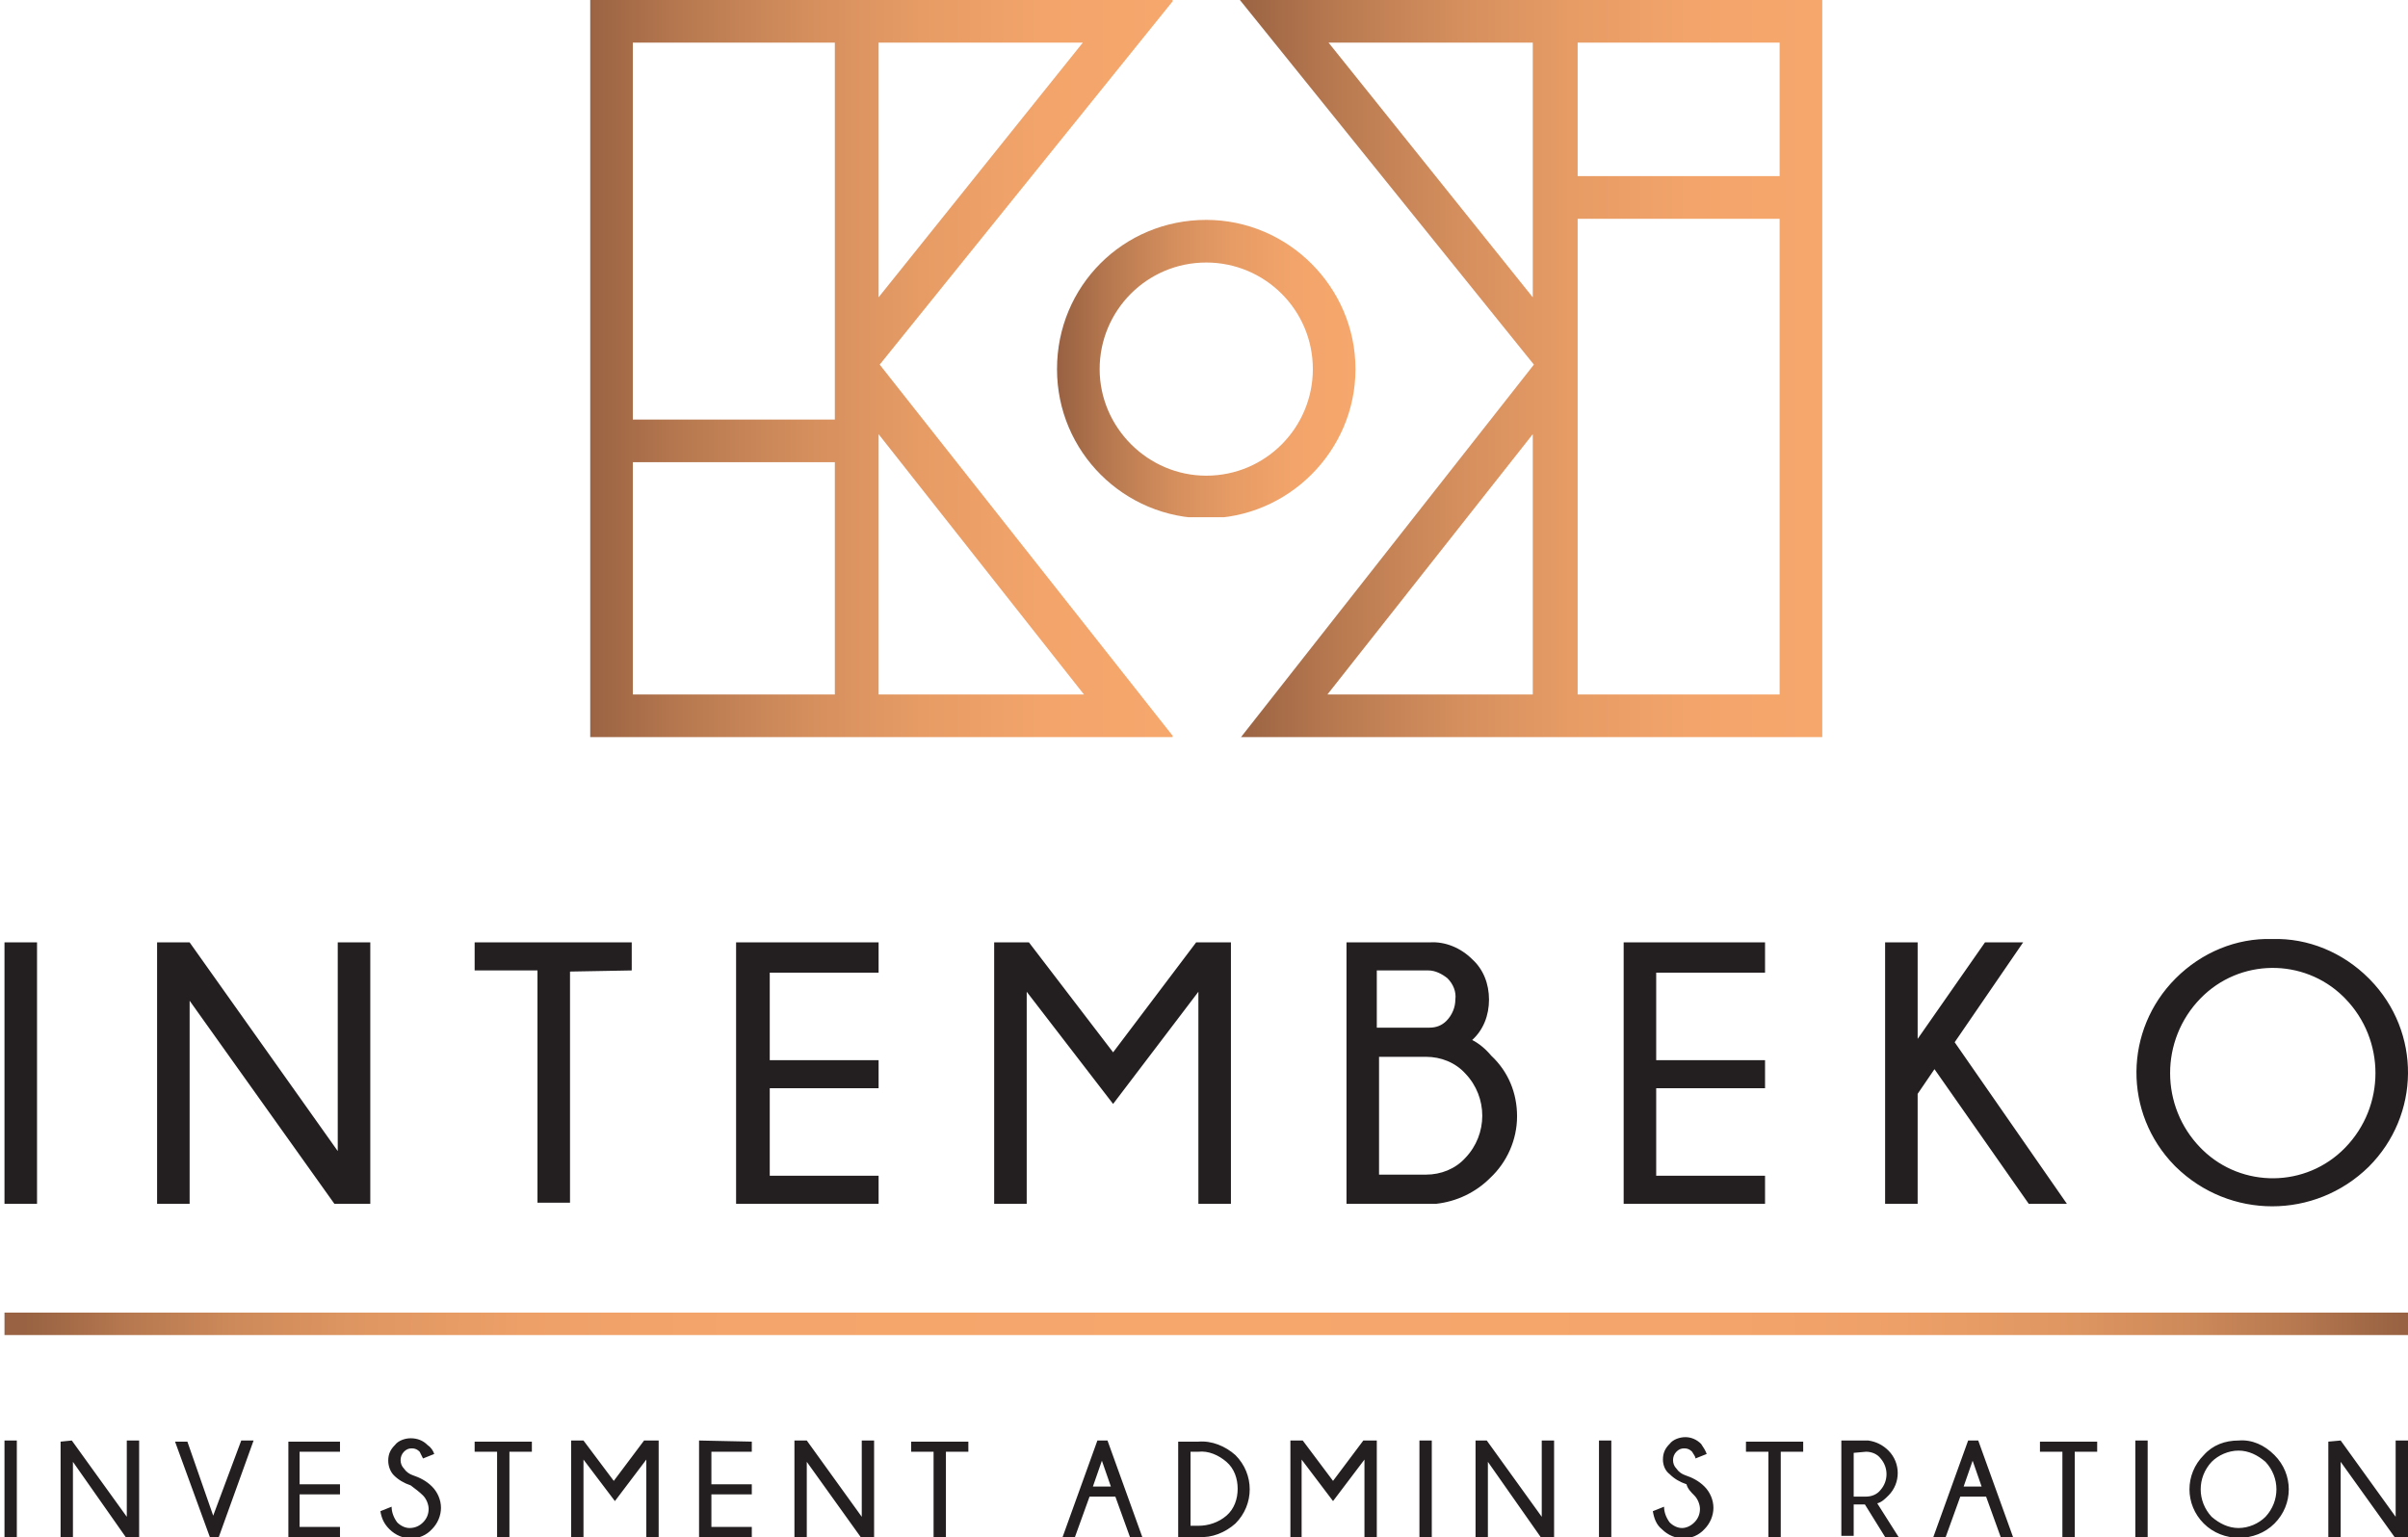
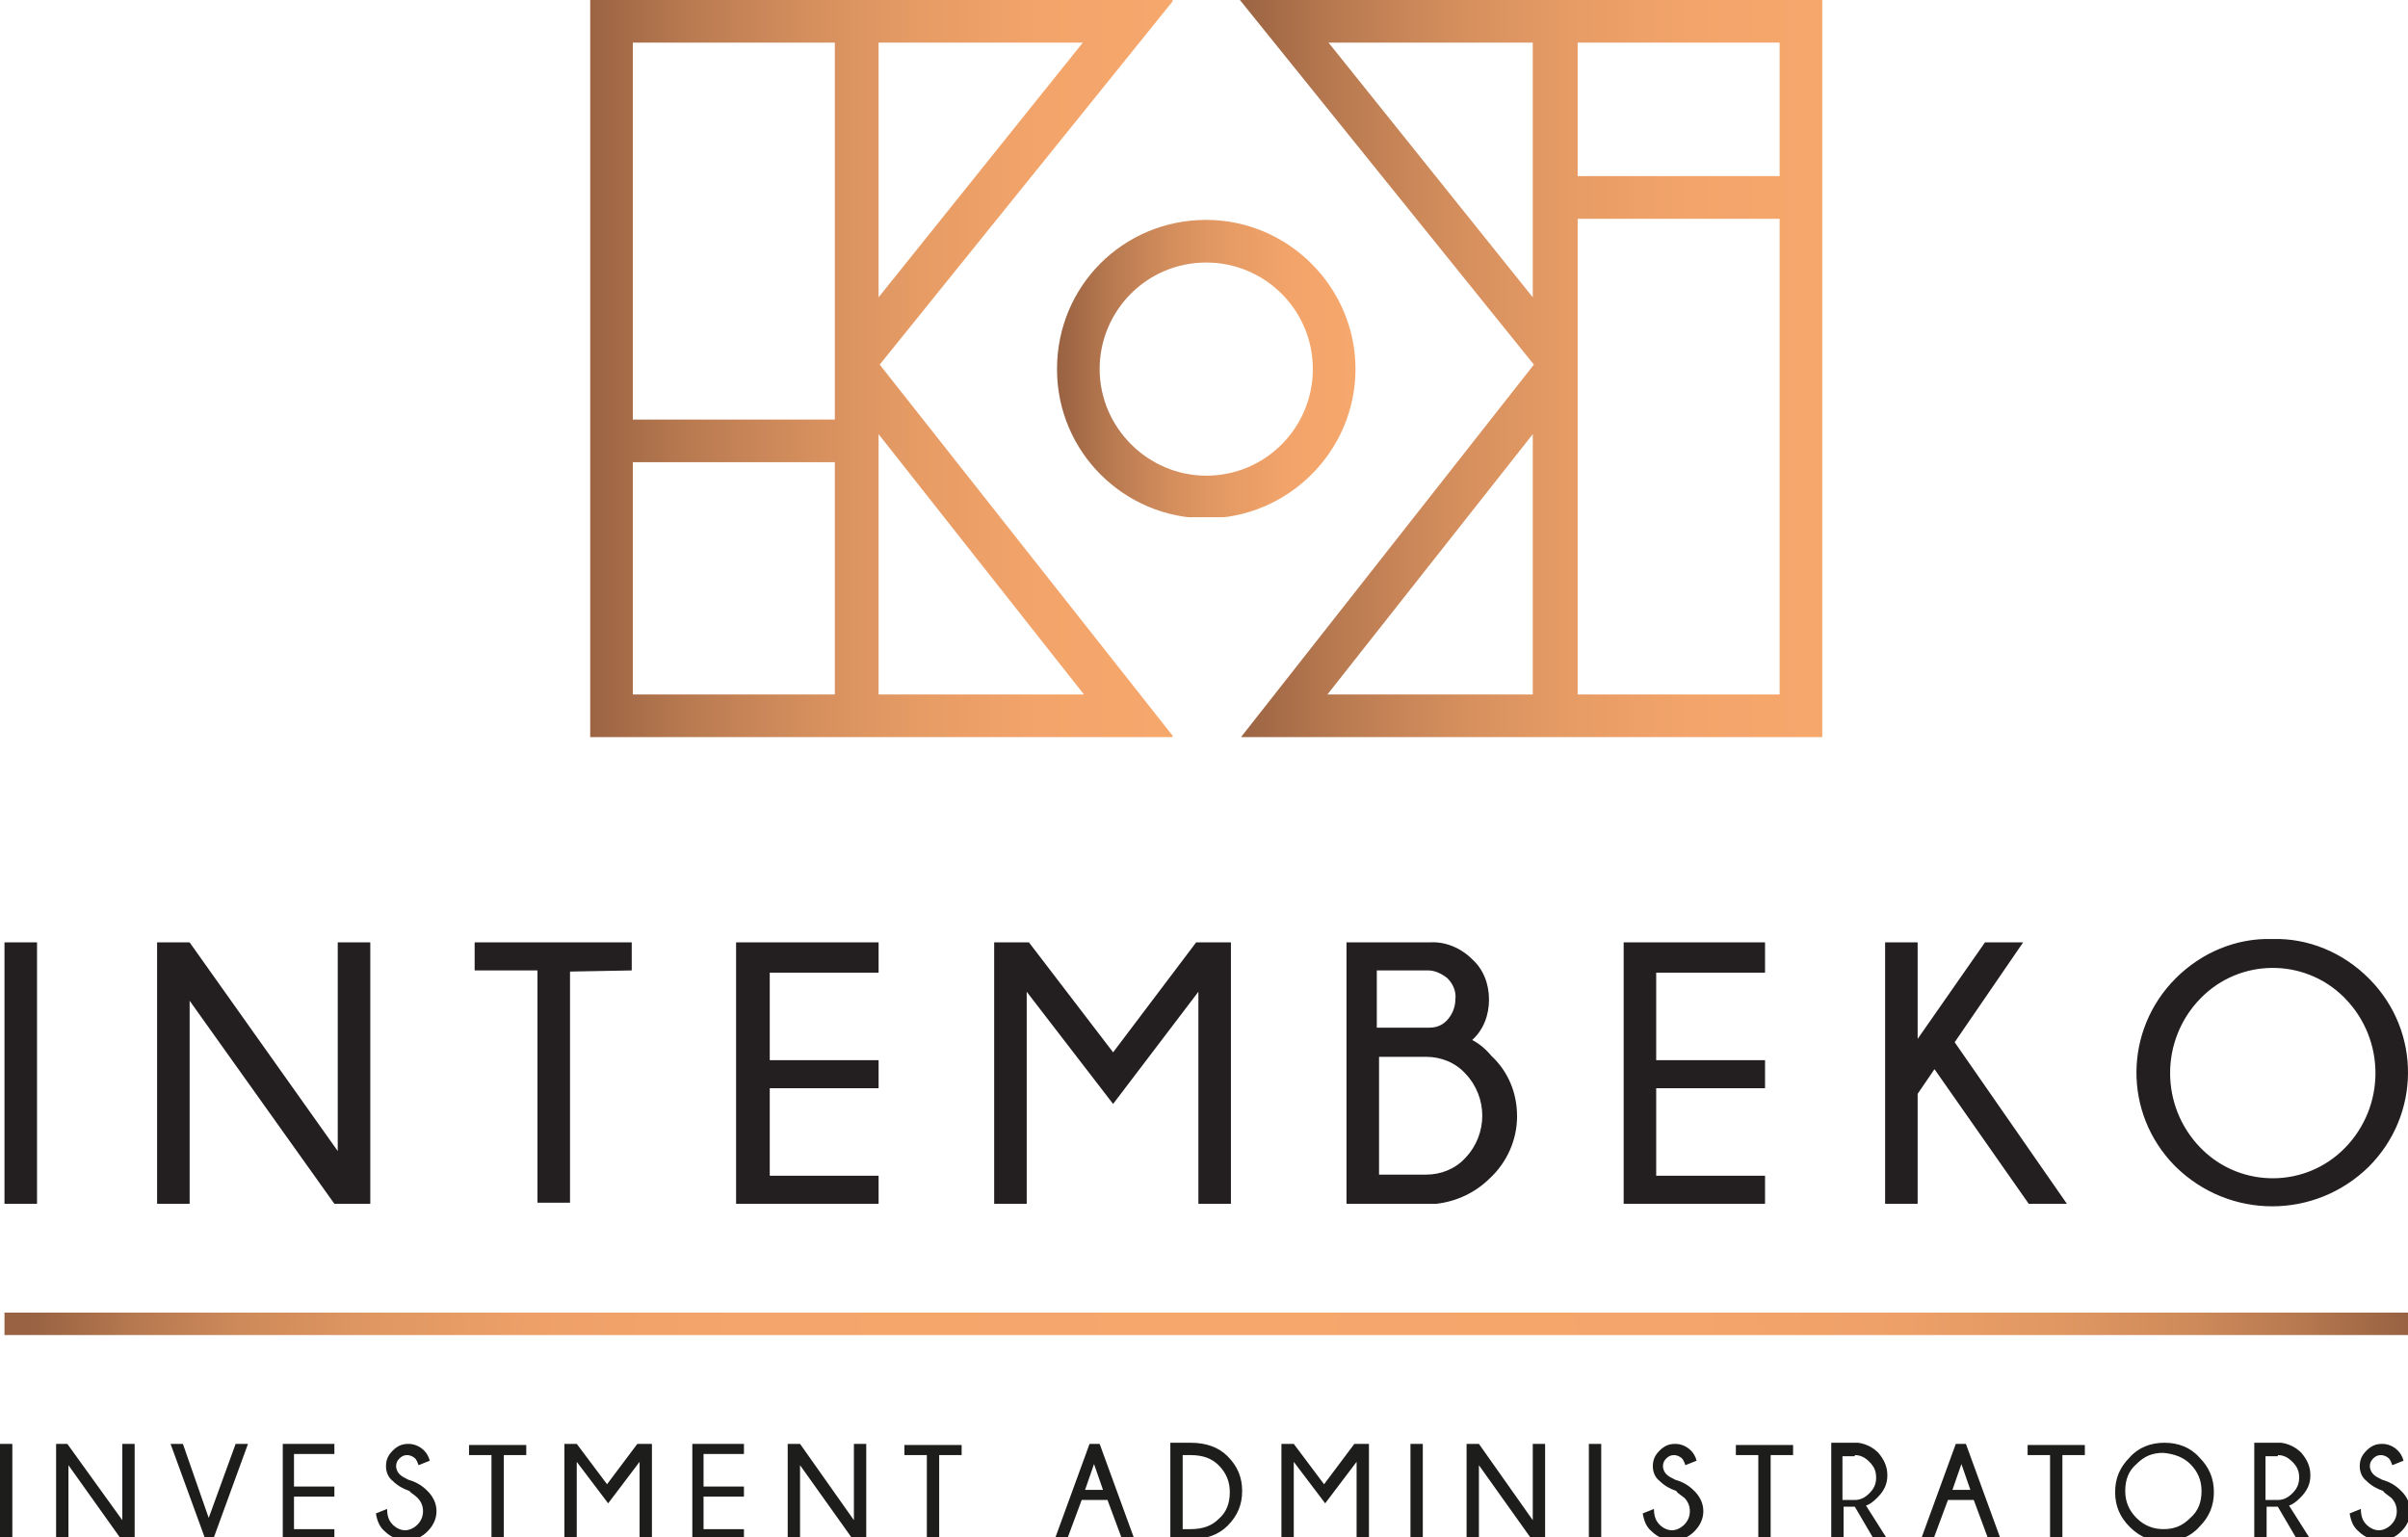
<svg xmlns="http://www.w3.org/2000/svg" xmlns:xlink="http://www.w3.org/1999/xlink" version="1.1" id="logo-elements" x="0px" y="0px" viewBox="0 0 214.6 137" style="enable-background:new 0 0 214.6 137;" xml:space="preserve">
  <style type="text/css">
	.st0{fill:#231F20;}
	.st1{fill:url(#SVGID_1_);}
	.st2{clip-path:url(#SVGID_3_);}
	.st3{fill:url(#SVGID_4_);}
	.st4{clip-path:url(#SVGID_6_);}
	.st5{fill:url(#SVGID_7_);}
	.st6{clip-path:url(#SVGID_9_);}
	.st7{fill:url(#SVGID_10_);}
+ 	.st8{fill:#1D1D1B;}
</style>
  <path class="st0" d="M209,89c3.6,3.7,3.6,9.6,0,13.3c-3.5,3.6-9.2,3.6-12.7,0.2c-0.1-0.1-0.1-0.1-0.2-0.2c-3.6-3.7-3.6-9.6,0-13.3  c3.5-3.6,9.2-3.6,12.7-0.2C208.9,88.9,208.9,88.9,209,89 M202.5,83.7c-3.2-0.1-6.3,1.2-8.6,3.5c-4.6,4.6-4.7,12-0.1,16.7l0.1,0.1  c4.8,4.7,12.4,4.7,17.2,0c4.6-4.6,4.7-12,0.1-16.7l-0.1-0.1C208.8,84.9,205.7,83.6,202.5,83.7 M176.9,84l-6,8.6V84H168v23.3h2.9  v-9.8l1.5-2.2l8.4,12h3.4l-10-14.4l6.1-8.9H176.9z M144.7,84v23.3h12.6v-2.5h-9.7V97h9.7v-2.5h-9.7v-7.8h9.7V84H144.7z M131.2,92.7  c1-0.9,1.5-2.2,1.5-3.6s-0.5-2.7-1.5-3.6c-1-1-2.4-1.6-3.8-1.5H120v23.3h8c1.8-0.2,3.5-1,4.8-2.3c1.5-1.4,2.4-3.4,2.4-5.5  s-0.8-4-2.3-5.4C132.4,93.5,131.8,93,131.2,92.7 M127.3,86.5c0.6,0,1.2,0.3,1.7,0.7c0.5,0.5,0.8,1.2,0.7,1.9c0,0.7-0.3,1.4-0.8,1.9  c-0.4,0.4-0.9,0.6-1.5,0.6h-4.7v-5.1H127.3z M122.9,104.7V94.2h4.2c1.3,0,2.6,0.5,3.5,1.5c2,2.1,2,5.4,0,7.5c-0.9,1-2.2,1.5-3.5,1.5  H122.9z M106.6,84l-7.4,9.8L91.7,84h-3.1v23.3h2.9V88.4l7.7,10l7.6-10v18.9h2.9V84H106.6z M65.6,84v23.3h12.7v-2.5h-9.7V97h9.7v-2.5  h-9.7v-7.8h9.7V84H65.6z M56.3,86.5V84h-14v2.5h5.6v20.7h2.9V86.6L56.3,86.5z M14,84v23.3h2.9V89.2l12.9,18.1H33V84h-2.9v18.6  L16.9,84H14z M0.4,107.3h2.9V84H0.4V107.3z" />
-   <path class="st0" d="M207.5,128.5v8.5h1.1v-6.7l4.8,6.7h1.2v-8.6h-1.1v6.8l-4.9-6.8L207.5,128.5z M201.9,130.3  c1.3,1.4,1.3,3.5,0,4.9c-0.6,0.6-1.5,1-2.4,1s-1.7-0.4-2.4-1c-1.3-1.4-1.3-3.5,0-4.9c0.6-0.6,1.5-1,2.4-1S201.2,129.7,201.9,130.3   M199.5,128.4c-1.2,0-2.3,0.4-3.1,1.3c-1.7,1.7-1.7,4.4,0,6.1l0,0c1.7,1.7,4.6,1.7,6.3,0s1.7-4.4,0-6.1l0,0  C201.8,128.8,200.7,128.3,199.5,128.4 M190.3,137h1.1v-8.6h-1.1V137z M186.9,129.4v-0.9h-5.1v0.9h2v7.6h1.1v-7.6H186.9z   M175.4,128.4l-3.1,8.6h1.1l1.3-3.6h2.3l1.3,3.6h1.1l-3.1-8.6H175.4z M175,132.5l0.8-2.3l0.8,2.3H175z M168,137h1.2l-1.9-3  c0.4-0.1,0.7-0.4,1-0.7c1.1-1.1,1.1-2.9,0-4c-0.5-0.5-1.1-0.8-1.8-0.9h-2.4v8.5h1.1v-2.8h1L168,137z M166.3,129.4  c0.5,0,1,0.2,1.3,0.6c0.7,0.8,0.7,2,0,2.8c-0.3,0.4-0.8,0.6-1.3,0.6h-1.1v-3.9L166.3,129.4z M160.7,129.4v-0.9h-5.1v0.9h2v7.6h1.1  v-7.6H160.7z M151,133.3c0.3,0.3,0.5,0.8,0.5,1.2c0,0.5-0.2,0.9-0.5,1.2s-0.7,0.5-1.1,0.5c-0.4,0-0.8-0.2-1.1-0.5  c-0.3-0.4-0.5-0.9-0.5-1.4l-1,0.4c0.1,0.6,0.3,1.2,0.8,1.6c1.1,1.1,2.8,1.1,3.8,0c0.5-0.5,0.8-1.2,0.8-1.9s-0.3-1.4-0.8-1.9  s-1.1-0.8-1.7-1c-0.3-0.1-0.6-0.3-0.8-0.6c-0.4-0.4-0.4-1.1,0-1.5c0.2-0.2,0.4-0.3,0.7-0.3s0.5,0.1,0.7,0.3c0.1,0.2,0.3,0.4,0.3,0.6  l1-0.4c-0.1-0.3-0.3-0.6-0.5-0.9c-0.4-0.4-0.9-0.6-1.4-0.6s-1.1,0.2-1.4,0.6c-0.4,0.4-0.6,0.8-0.6,1.4c0,0.5,0.2,1,0.6,1.3  c0.4,0.4,0.9,0.7,1.5,0.9C150.4,132.7,150.7,133,151,133.3 M142.5,137h1.1v-8.6h-1.1V137z M131.5,128.4v8.6h1.1v-6.7l4.7,6.7h1.2  v-8.6h-1.1v6.8l-4.9-6.8H131.5z M126.5,137h1.1v-8.6h-1.1V137z M121.5,128.4l-2.7,3.6l-2.7-3.6H115v8.6h1v-6.9l2.8,3.7l2.8-3.7v6.9  h1.1v-8.6H121.5z M106.8,129.4c0.9-0.1,1.8,0.3,2.5,0.9c0.7,0.6,1,1.5,1,2.4s-0.3,1.8-1,2.4c-0.7,0.6-1.6,0.9-2.5,0.9h-0.7v-6.6  L106.8,129.4L106.8,129.4z M105,128.4v8.6h1.8c1.2,0.1,2.4-0.4,3.3-1.2c1.7-1.7,1.7-4.4,0-6.1l0,0c-0.9-0.8-2.1-1.3-3.3-1.2H105  V128.4z M97.8,128.4l-3.1,8.6h1.1l1.3-3.6h2.3l1.3,3.6h1.1l-3.1-8.6H97.8z M97.4,132.5l0.8-2.3l0.8,2.3H97.4z M86.3,129.4v-0.9h-5.1  v0.9h2v7.6h1.1v-7.6H86.3z M70.8,128.4v8.6h1.1v-6.7l4.8,6.7h1.2v-8.6h-1.1v6.8l-4.9-6.8H70.8z M62.3,128.4v8.6H67v-0.9h-3.6v-2.9  H67v-0.9h-3.6v-2.9H67v-0.9L62.3,128.4z M57.4,128.4l-2.7,3.6l-2.7-3.6h-1.1v8.6H52v-6.9l2.8,3.7l2.8-3.7v6.9h1.1v-8.6H57.4z   M47.4,129.4v-0.9h-5.1v0.9h2v7.6h1.1v-7.6H47.4z M37.7,133.3c0.3,0.3,0.5,0.8,0.5,1.2c0,0.5-0.2,0.9-0.5,1.2s-0.7,0.5-1.2,0.5  c-0.4,0-0.8-0.2-1.1-0.5c-0.3-0.4-0.5-0.9-0.5-1.4l-1,0.4c0.1,0.6,0.3,1.1,0.8,1.6c1.1,1.1,2.8,1.1,3.8,0c0.5-0.5,0.8-1.2,0.8-1.9  s-0.3-1.4-0.8-1.9s-1.1-0.8-1.7-1c-0.3-0.1-0.6-0.3-0.8-0.6c-0.4-0.4-0.4-1.1,0-1.5c0.2-0.2,0.4-0.3,0.7-0.3s0.5,0.1,0.7,0.3  c0.1,0.2,0.2,0.4,0.3,0.6l1-0.4c-0.1-0.3-0.3-0.6-0.6-0.8c-0.4-0.4-0.9-0.6-1.5-0.6c-0.5,0-1.1,0.2-1.4,0.6  c-0.4,0.4-0.6,0.8-0.6,1.4c0,0.5,0.2,1,0.5,1.3c0.4,0.4,0.9,0.7,1.5,0.9C37,132.7,37.4,133,37.7,133.3 M25.7,128.5v8.5h4.6v-0.9  h-3.6v-2.9h3.6v-0.9h-3.6v-2.9h3.6v-0.9L25.7,128.5z M19,135.1l-2.3-6.6h-1.1l3.1,8.5h0.8l3.1-8.6h-1.1L19,135.1z M5.4,128.5v8.5  h1.1v-6.7l4.7,6.7h1.2v-8.6h-1.1v6.8l-4.9-6.8L5.4,128.5z M0.4,137h1.1v-8.6H0.4V137z" />
-   <radialGradient id="SVGID_1_" cx="-710.702" cy="331.836" r="0.998" gradientTransform="matrix(107.1 0 0 -107.1 76223.719 35658.207)" gradientUnits="userSpaceOnUse">
+   <radialGradient id="SVGID_1_" cx="-1280.333" cy="124.106" r="0.998" gradientTransform="matrix(107.1 0 0 107.1 137231.219 -13173.092)" gradientUnits="userSpaceOnUse">
    <stop offset="0" style="stop-color:#F6A76C" />
    <stop offset="0.4" style="stop-color:#F4A56B" />
    <stop offset="0.58" style="stop-color:#EDA068" />
    <stop offset="0.71" style="stop-color:#E09762" />
    <stop offset="0.82" style="stop-color:#CE8A5A" />
    <stop offset="0.91" style="stop-color:#B77950" />
    <stop offset="0.99" style="stop-color:#9B6443" />
    <stop offset="1" style="stop-color:#996242" />
  </radialGradient>
  <polyline class="st1" points="0.4,117 214.6,117 214.6,119 0.4,119 " />
  <g>
    <g>
+       <g>
+         <defs>
+           <path id="SVGID_2_" d="M98,32.9c0-5.2,4.2-9.5,9.5-9.5c5.2,0,9.5,4.2,9.5,9.5c0,5.2-4.2,9.5-9.5,9.5l0,0      C102.3,42.4,98,38.1,98,32.9 M94.2,32.9c0,7.4,6,13.3,13.3,13.3s13.3-6,13.3-13.3s-6-13.3-13.3-13.3l0,0      C100.1,19.6,94.2,25.5,94.2,32.9" />
+         </defs>
+         <clipPath id="SVGID_3_">
+           <use xlink:href="#SVGID_2_" style="overflow:visible;" />
+         </clipPath>
+         <g class="st2">
+           <linearGradient id="SVGID_4_" gradientUnits="userSpaceOnUse" x1="-1252.792" y1="145.482" x2="-1251.792" y2="145.482" gradientTransform="matrix(26.63 0 0 26.63 33456.309 -3841.38)">
+             <stop offset="0" style="stop-color:#996242" />
+             <stop offset="0.19" style="stop-color:#BA7B51" />
+             <stop offset="0.38" style="stop-color:#D48E5D" />
+             <stop offset="0.58" style="stop-color:#E79C65" />
+             <stop offset="0.78" style="stop-color:#F2A46A" />
+             <stop offset="1" style="stop-color:#F6A76C" />
+           </linearGradient>
+           <rect x="94.2" y="19.5" class="st3" width="26.6" height="26.6" />
+         </g>
+       </g>
+     </g>
+   </g>
+   <g>
+     <g>
      <defs>
-         <path id="SVGID_2_" d="M98,32.9c0-5.2,4.2-9.5,9.5-9.5c5.2,0,9.5,4.2,9.5,9.5c0,5.2-4.2,9.5-9.5,9.5l0,0     C102.3,42.4,98,38.1,98,32.9 M94.2,32.9c0,7.4,6,13.3,13.3,13.3s13.3-6,13.3-13.3s-6-13.3-13.3-13.3l0,0     C100.1,19.6,94.2,25.5,94.2,32.9" />
+         <path id="SVGID_5_" d="M96.6,61.9H78.3V38.7L96.6,61.9z M78.3,3.8h18.2L78.3,26.5V3.8z M74.4,37.4h-18V3.8h18V37.4z M74.4,61.9     h-18V41.2h18V61.9z M104.6,0h-52v65.7h52L78.4,32.5L104.6,0z" />
      </defs>
-       <clipPath id="SVGID_3_">
-         <use xlink:href="#SVGID_2_" style="overflow:visible;" />
+       <clipPath id="SVGID_6_">
+         <use xlink:href="#SVGID_5_" style="overflow:visible;" />
      </clipPath>
-       <g class="st2">
-         <linearGradient id="SVGID_4_" gradientUnits="userSpaceOnUse" x1="-699.384" y1="319.347" x2="-698.384" y2="319.347" gradientTransform="matrix(26.63 0 0 -26.63 18719.059 8537.01)">
+       <g class="st4">
+         <linearGradient id="SVGID_7_" gradientUnits="userSpaceOnUse" x1="-1270.678" y1="131.165" x2="-1269.678" y2="131.165" gradientTransform="matrix(52.02 0 0 52.02 66152.734 -6790.33)">
          <stop offset="0" style="stop-color:#996242" />
          <stop offset="0.19" style="stop-color:#BA7B51" />
          <stop offset="0.38" style="stop-color:#D48E5D" />
          <stop offset="0.58" style="stop-color:#E79C65" />
          <stop offset="0.78" style="stop-color:#F2A46A" />
          <stop offset="1" style="stop-color:#F6A76C" />
        </linearGradient>
-         <rect x="94.2" y="19.5" class="st3" width="26.6" height="26.6" />
+         <rect x="52.5" class="st5" width="52" height="65.7" />
      </g>
    </g>
  </g>
  <g>
-     <defs>
-       <path id="SVGID_5_" d="M96.6,61.9H78.3V38.7L96.6,61.9z M78.3,3.8h18.2L78.3,26.5V3.8z M74.4,37.4h-18V3.8h18V37.4z M74.4,61.9    h-18V41.2h18V61.9z M104.6,0h-52v65.7h52L78.4,32.5L104.6,0z" />
-     </defs>
-     <clipPath id="SVGID_6_">
-       <use xlink:href="#SVGID_5_" style="overflow:visible;" />
-     </clipPath>
-     <g class="st4">
-       <linearGradient id="SVGID_7_" gradientUnits="userSpaceOnUse" x1="-706.731" y1="327.891" x2="-705.732" y2="327.891" gradientTransform="matrix(52.02 0 0 -52.02 36816.23 17089.731)">
-         <stop offset="0" style="stop-color:#996242" />
-         <stop offset="0.19" style="stop-color:#BA7B51" />
-         <stop offset="0.38" style="stop-color:#D48E5D" />
-         <stop offset="0.58" style="stop-color:#E79C65" />
-         <stop offset="0.78" style="stop-color:#F2A46A" />
-         <stop offset="1" style="stop-color:#F6A76C" />
-       </linearGradient>
-       <rect x="52.5" class="st5" width="52" height="65.7" />
+     <g>
+       <defs>
+         <path id="SVGID_8_" d="M158.6,15.7h-18V3.8h18V15.7z M158.6,61.9h-18V19.5h18V61.9z M136.6,26.5L118.4,3.8h18.2V26.5z      M136.6,61.9h-18.3l18.3-23.2V61.9z M136.8,0h-26.3l26.2,32.5l-26.1,33.2h52V0H136.8z" />
+       </defs>
+       <clipPath id="SVGID_9_">
+         <use xlink:href="#SVGID_8_" style="overflow:visible;" />
+       </clipPath>
+       <g class="st6">
+         <linearGradient id="SVGID_10_" gradientUnits="userSpaceOnUse" x1="-1270.678" y1="131.164" x2="-1269.678" y2="131.164" gradientTransform="matrix(52.02 0 0 52.02 66210.633 -6790.32)">
+           <stop offset="0" style="stop-color:#996242" />
+           <stop offset="0.19" style="stop-color:#BA7B51" />
+           <stop offset="0.38" style="stop-color:#D48E5D" />
+           <stop offset="0.58" style="stop-color:#E79C65" />
+           <stop offset="0.78" style="stop-color:#F2A46A" />
+           <stop offset="1" style="stop-color:#F6A76C" />
+         </linearGradient>
+         <rect x="110.4" class="st7" width="52" height="65.7" />
+       </g>
    </g>
  </g>
-   <g>
-     <defs>
-       <path id="SVGID_8_" d="M158.6,15.7h-18V3.8h18V15.7z M158.6,61.9h-18V19.5h18V61.9z M136.6,26.5L118.4,3.8h18.2V26.5z M136.6,61.9    h-18.3l18.3-23.2V61.9z M136.8,0h-26.3l26.2,32.5l-26.1,33.2h52V0H136.8z" />
-     </defs>
-     <clipPath id="SVGID_9_">
-       <use xlink:href="#SVGID_8_" style="overflow:visible;" />
-     </clipPath>
-     <g class="st6">
-       <linearGradient id="SVGID_10_" gradientUnits="userSpaceOnUse" x1="-706.731" y1="327.891" x2="-705.732" y2="327.891" gradientTransform="matrix(52.02 0 0 -52.02 36874.129 17089.74)">
-         <stop offset="0" style="stop-color:#996242" />
-         <stop offset="0.19" style="stop-color:#BA7B51" />
-         <stop offset="0.38" style="stop-color:#D48E5D" />
-         <stop offset="0.58" style="stop-color:#E79C65" />
-         <stop offset="0.78" style="stop-color:#F2A46A" />
-         <stop offset="1" style="stop-color:#F6A76C" />
-       </linearGradient>
-       <rect x="110.4" class="st7" width="52" height="65.7" />
-     </g>
-   </g>
+   <path class="st8" d="M213.1,133.5c0.3,0.3,0.5,0.7,0.5,1.2s-0.2,0.9-0.5,1.2c-0.3,0.3-0.7,0.5-1.1,0.5c-0.4,0-0.8-0.2-1.1-0.5  c-0.3-0.3-0.5-0.7-0.5-1.4l-1,0.4c0.1,0.6,0.3,1.2,0.8,1.6c0.5,0.5,1.2,0.8,1.9,0.8c0.8,0,1.4-0.3,1.9-0.8c0.5-0.5,0.8-1.1,0.8-1.8  s-0.3-1.3-0.8-1.8c-0.5-0.5-1-0.8-1.7-1c-0.4-0.2-0.6-0.3-0.8-0.5c-0.2-0.2-0.3-0.5-0.3-0.7c0-0.3,0.1-0.5,0.3-0.7  c0.2-0.2,0.4-0.3,0.7-0.3c0.2,0,0.5,0.1,0.7,0.3c0.1,0.1,0.2,0.3,0.3,0.6l1-0.4c-0.1-0.4-0.3-0.7-0.5-0.9c-0.4-0.4-0.9-0.6-1.4-0.6  c-0.6,0-1,0.2-1.4,0.6c-0.4,0.4-0.6,0.8-0.6,1.4c0,0.5,0.2,1,0.6,1.3c0.4,0.4,0.9,0.7,1.5,0.9C212.4,133,212.7,133.2,213.1,133.5   M204.7,137.2h1.2l-1.9-3c0.3-0.1,0.6-0.3,1-0.7c0.6-0.6,0.9-1.2,0.9-2c0-0.8-0.3-1.4-0.8-2c-0.5-0.5-1.1-0.8-1.8-0.9h-2.4v8.5h1.1  v-2.8h1L204.7,137.2z M203,129.7c0.5,0,0.9,0.2,1.3,0.6c0.4,0.4,0.6,0.8,0.6,1.4c0,0.6-0.2,1-0.6,1.4c-0.4,0.4-0.8,0.6-1.3,0.6h-1.1  v-3.9H203z M195.2,130.5c0.7,0.7,1,1.5,1,2.4c0,1-0.3,1.8-1,2.4c-0.7,0.7-1.4,1-2.4,1c-0.9,0-1.7-0.3-2.4-1c-0.7-0.7-1-1.5-1-2.4  c0-1,0.3-1.8,1-2.4c0.7-0.7,1.4-1,2.4-1C193.8,129.6,194.6,129.9,195.2,130.5 M192.9,128.6c-1.2,0-2.3,0.4-3.1,1.3  c-0.9,0.9-1.3,1.9-1.3,3.1c0,1.2,0.4,2.2,1.3,3.1c0.9,0.9,1.9,1.3,3.1,1.3c1.2,0,2.3-0.4,3.1-1.3c0.9-0.9,1.3-1.9,1.3-3.1  c0-1.2-0.4-2.2-1.3-3.1C195.2,129,194.1,128.6,192.9,128.6 M185.8,129.7v-0.9h-5.1v0.9h2v7.6h1.1v-7.6H185.8z M174.3,128.7l-3.1,8.5  h1.1l1.3-3.5h2.3l1.3,3.5h1.1l-3.1-8.5H174.3z M174,132.8l0.8-2.3l0.8,2.3H174z M167,137.2h1.2l-1.9-3c0.3-0.1,0.6-0.3,1-0.7  c0.6-0.6,0.9-1.2,0.9-2c0-0.8-0.3-1.4-0.8-2c-0.5-0.5-1.1-0.8-1.8-0.9h-2.4v8.5h1.1v-2.8h1L167,137.2z M165.3,129.7  c0.5,0,0.9,0.2,1.3,0.6c0.4,0.4,0.6,0.8,0.6,1.4c0,0.6-0.2,1-0.6,1.4c-0.4,0.4-0.8,0.6-1.3,0.6h-1.1v-3.9H165.3z M159.8,129.7v-0.9  h-5.1v0.9h2v7.6h1.1v-7.6H159.8z M150.1,133.5c0.3,0.3,0.5,0.7,0.5,1.2s-0.2,0.9-0.5,1.2c-0.3,0.3-0.7,0.5-1.1,0.5  c-0.4,0-0.8-0.2-1.1-0.5c-0.3-0.3-0.5-0.7-0.5-1.4l-1,0.4c0.1,0.6,0.3,1.2,0.8,1.6c0.5,0.5,1.2,0.8,1.9,0.8c0.8,0,1.4-0.3,1.9-0.8  c0.5-0.5,0.8-1.1,0.8-1.8s-0.3-1.3-0.8-1.8c-0.5-0.5-1-0.8-1.7-1c-0.4-0.2-0.6-0.3-0.8-0.5c-0.2-0.2-0.3-0.5-0.3-0.7  c0-0.3,0.1-0.5,0.3-0.7s0.4-0.3,0.7-0.3c0.2,0,0.5,0.1,0.7,0.3c0.1,0.1,0.2,0.3,0.3,0.6l1-0.4c-0.1-0.4-0.3-0.7-0.5-0.9  c-0.4-0.4-0.9-0.6-1.4-0.6c-0.6,0-1,0.2-1.4,0.6c-0.4,0.4-0.6,0.8-0.6,1.4c0,0.5,0.2,1,0.6,1.3c0.4,0.4,0.9,0.7,1.5,0.9  C149.4,133,149.7,133.2,150.1,133.5 M141.6,137.2h1.1v-8.5h-1.1V137.2z M130.7,128.7v8.5h1.1v-6.6l4.7,6.6h1.2v-8.5h-1.1v6.8  l-4.8-6.8H130.7z M125.7,137.2h1.1v-8.5h-1.1V137.2z M120.7,128.7l-2.7,3.6l-2.7-3.6h-1.1v8.5h1.1v-6.9l2.8,3.7l2.8-3.7v6.9h1.1  v-8.5H120.7z M106.1,129.7c1.1,0,1.9,0.3,2.5,0.9c0.7,0.7,1,1.5,1,2.4c0,1-0.3,1.8-1,2.4c-0.6,0.6-1.4,0.9-2.5,0.9h-0.7v-6.6H106.1z   M104.3,128.7v8.5h1.8c1.4,0,2.5-0.4,3.3-1.2c0.9-0.9,1.3-1.9,1.3-3.1c0-1.2-0.4-2.2-1.3-3.1c-0.8-0.8-1.9-1.2-3.3-1.2H104.3z   M97.1,128.7l-3.1,8.5h1.1l1.3-3.5h2.3l1.3,3.5h1.1l-3.1-8.5H97.1z M96.7,132.8l0.8-2.3l0.8,2.3H96.7z M85.7,129.7v-0.9h-5.1v0.9h2  v7.6h1.1v-7.6H85.7z M70.2,128.7v8.5h1.1v-6.6l4.7,6.6h1.2v-8.5h-1.1v6.8l-4.8-6.8H70.2z M61.7,128.7v8.5h4.6v-0.9h-3.6v-2.9h3.6  v-0.9h-3.6v-2.9h3.6v-0.9H61.7z M56.8,128.7l-2.7,3.6l-2.7-3.6h-1.1v8.5h1.1v-6.9l2.8,3.7l2.8-3.7v6.9h1.1v-8.5H56.8z M46.9,129.7  v-0.9h-5.1v0.9h2v7.6h1.1v-7.6H46.9z M37.2,133.5c0.3,0.3,0.5,0.7,0.5,1.2s-0.2,0.9-0.5,1.2c-0.3,0.3-0.7,0.5-1.1,0.5  c-0.4,0-0.8-0.2-1.1-0.5c-0.3-0.3-0.5-0.7-0.5-1.4l-1,0.4c0.1,0.6,0.3,1.2,0.8,1.6c0.5,0.5,1.2,0.8,1.9,0.8c0.8,0,1.4-0.3,1.9-0.8  c0.5-0.5,0.8-1.1,0.8-1.8s-0.3-1.3-0.8-1.8c-0.5-0.5-1-0.8-1.7-1c-0.4-0.2-0.6-0.3-0.8-0.5c-0.2-0.2-0.3-0.5-0.3-0.7  c0-0.3,0.1-0.5,0.3-0.7c0.2-0.2,0.4-0.3,0.7-0.3c0.2,0,0.5,0.1,0.7,0.3c0.1,0.1,0.2,0.3,0.3,0.6l1-0.4c-0.1-0.4-0.3-0.7-0.5-0.9  c-0.4-0.4-0.9-0.6-1.4-0.6c-0.6,0-1,0.2-1.4,0.6c-0.4,0.4-0.6,0.8-0.6,1.4c0,0.5,0.2,1,0.6,1.3c0.4,0.4,0.9,0.7,1.5,0.9  C36.5,133,36.9,133.2,37.2,133.5 M25.2,128.7v8.5h4.6v-0.9h-3.6v-2.9h3.6v-0.9h-3.6v-2.9h3.6v-0.9H25.2z M18.6,135.3l-2.3-6.6h-1.1  l3.1,8.5h0.7l3.1-8.5h-1.1L18.6,135.3z M5,128.7v8.5h1.1v-6.6l4.7,6.6H12v-8.5h-1.1v6.8L6,128.7H5z M0,137.2h1.1v-8.5H0V137.2z" />
</svg>
